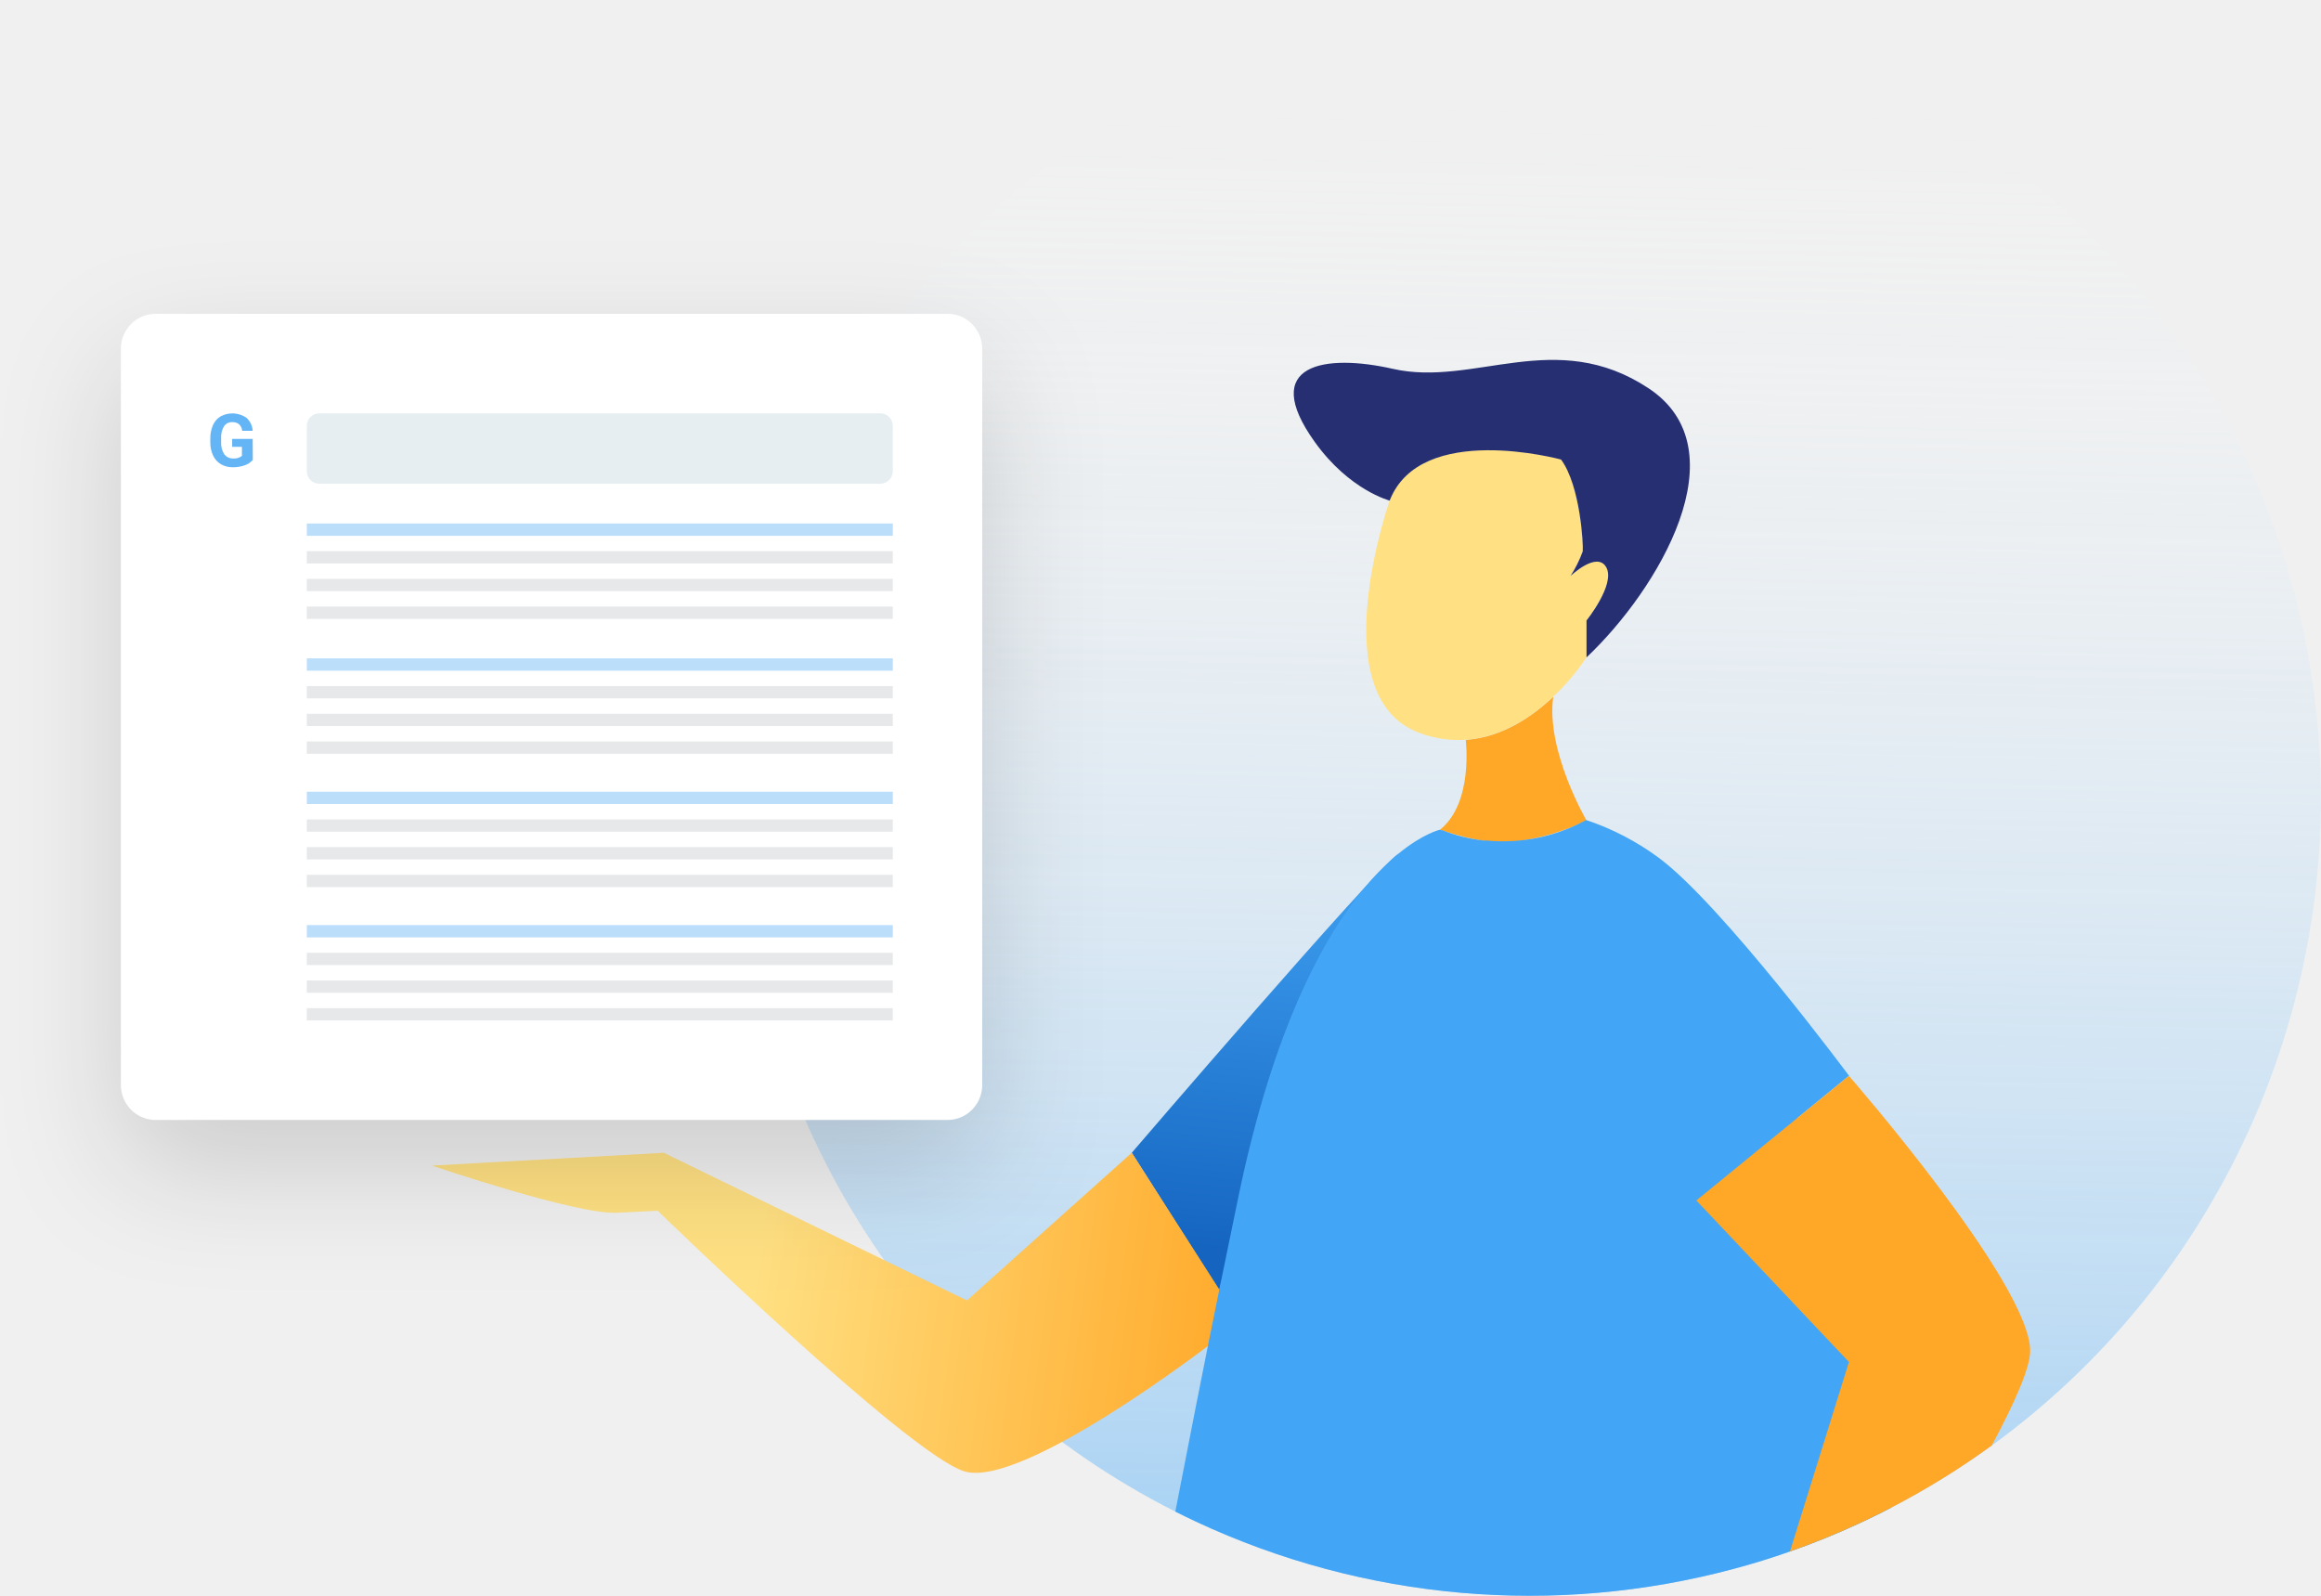
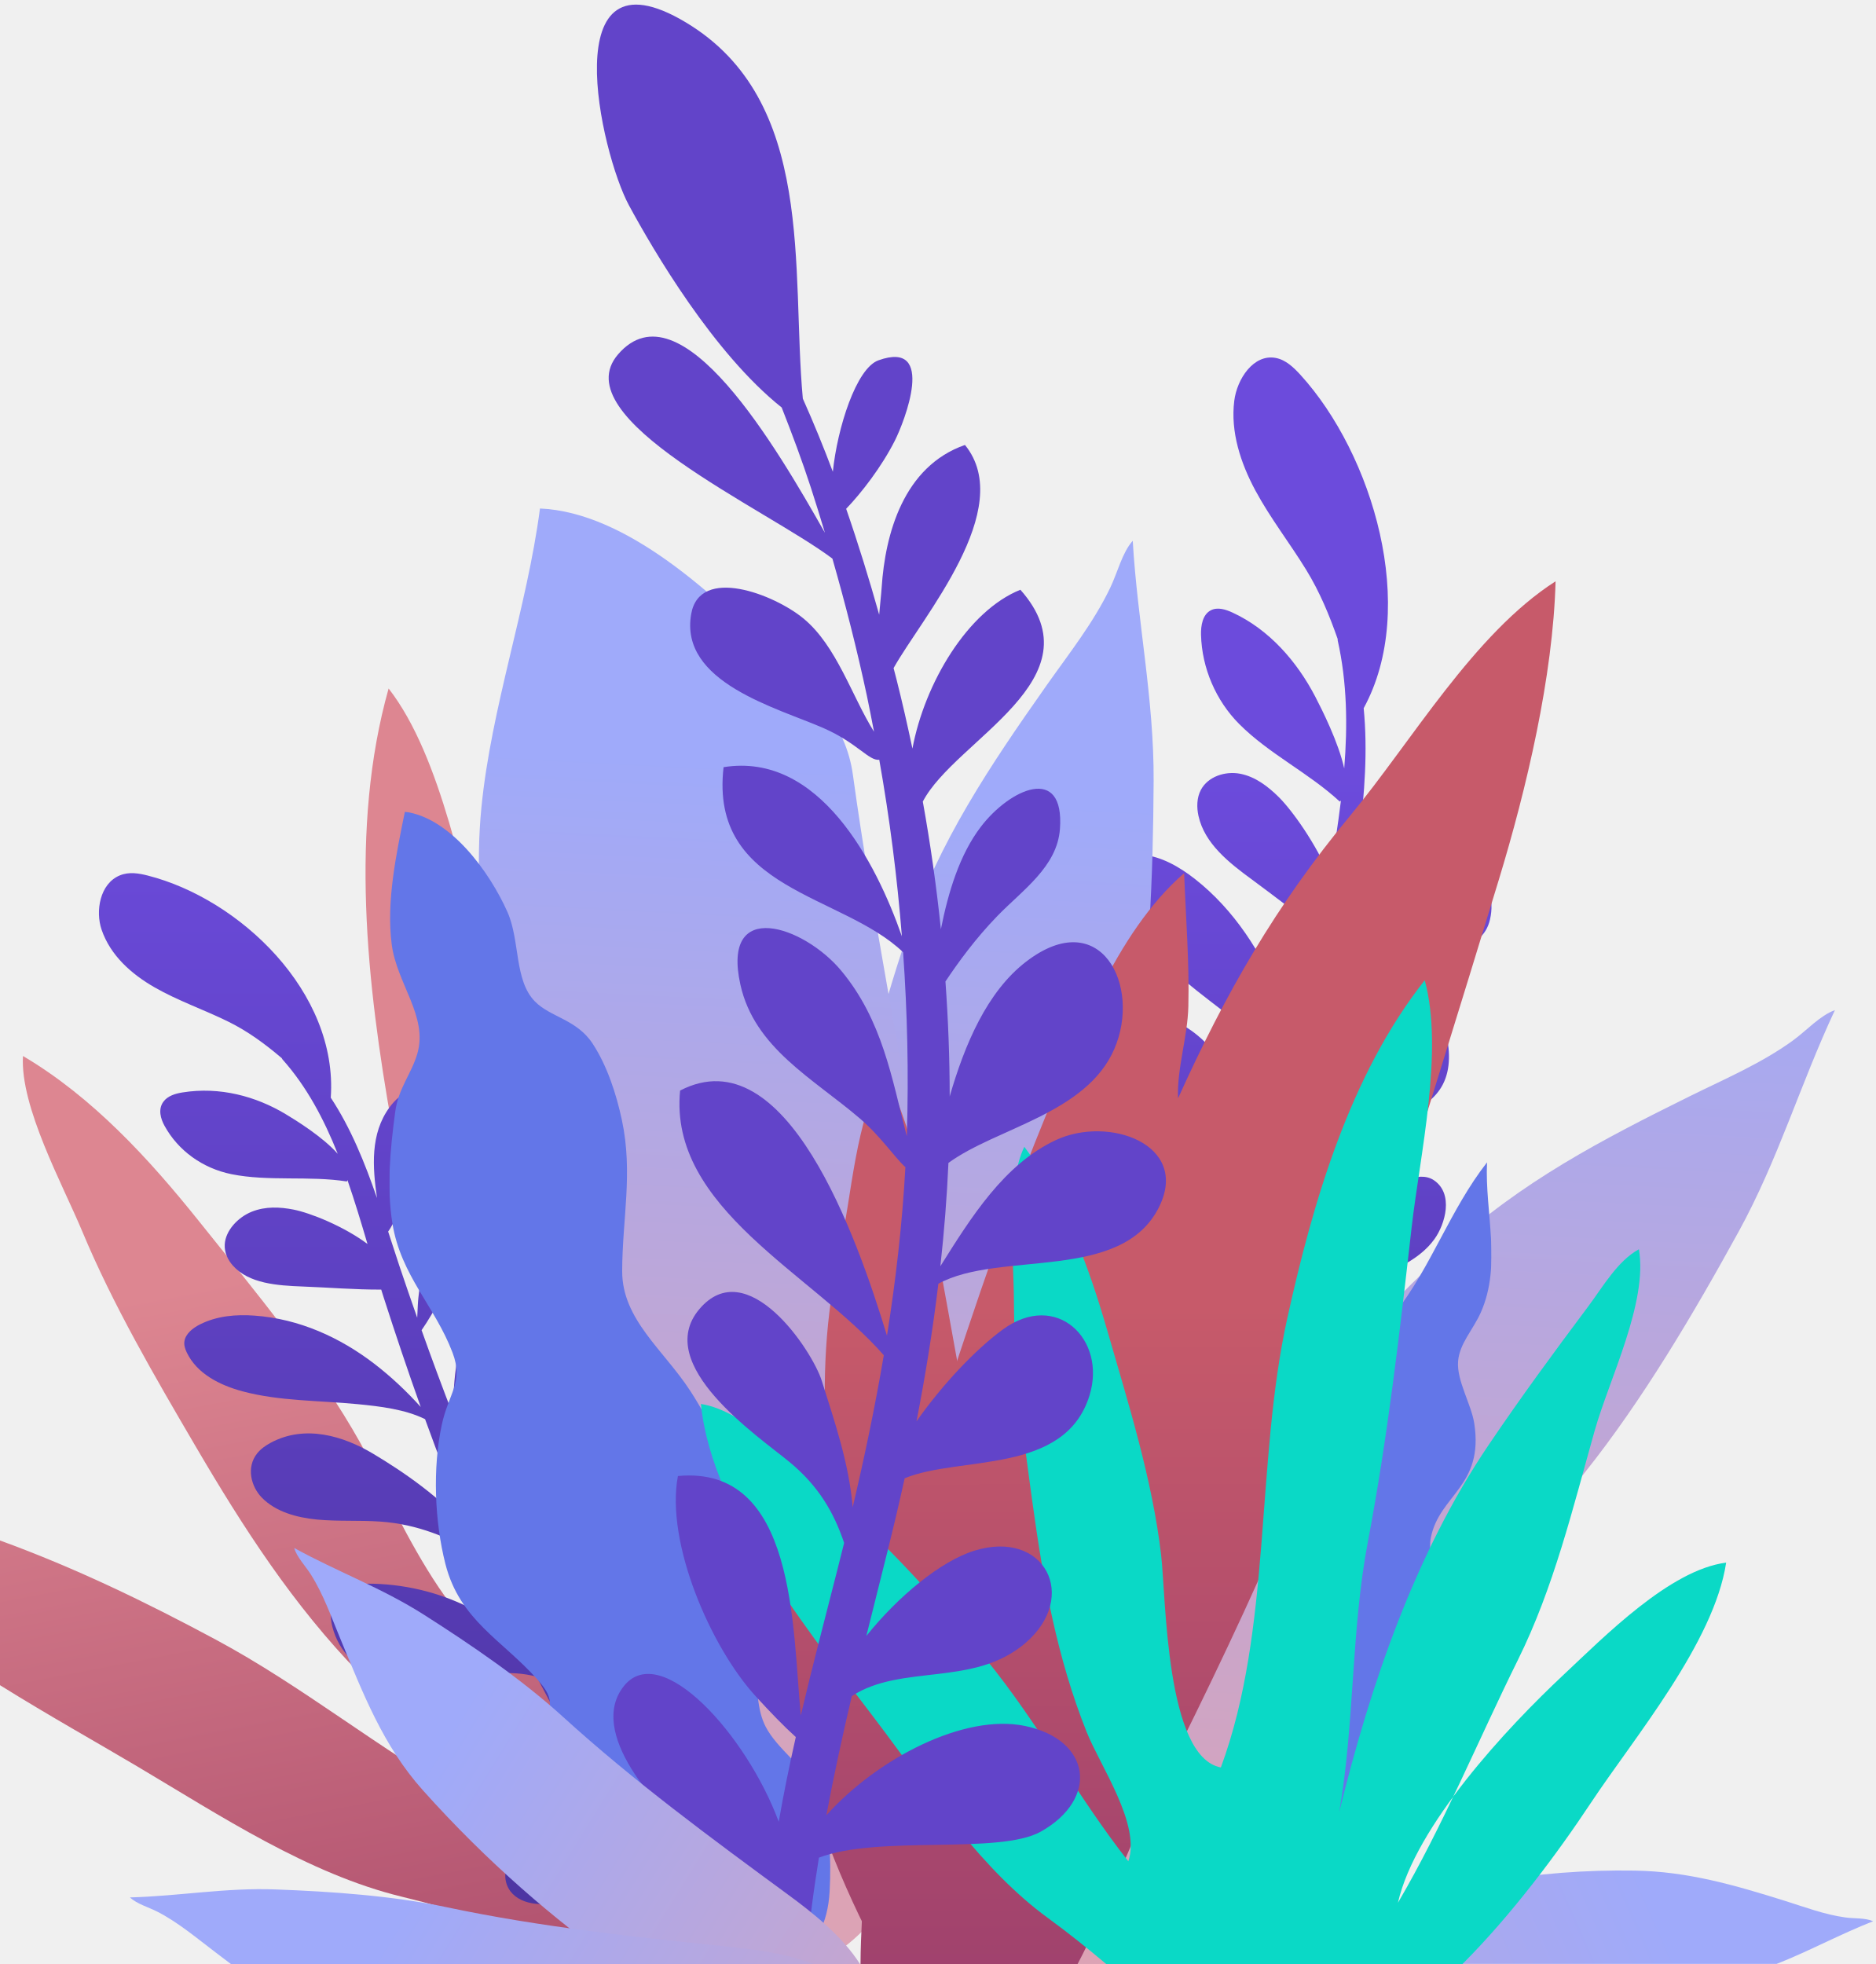
- <svg xmlns="http://www.w3.org/2000/svg" xmlns:xlink="http://www.w3.org/1999/xlink" fill="none" height="132" viewBox="0 0 192 132" width="192">
-   <filter id="a" color-interpolation-filters="sRGB" filterUnits="userSpaceOnUse" height="86.682" width="91.252" x="0" y="19.96">
-     <feFlood flood-opacity="0" result="BackgroundImageFix" />
-     <feColorMatrix in="SourceAlpha" type="matrix" values="0 0 0 0 0 0 0 0 0 0 0 0 0 0 0 0 0 0 127 0" />
-     <feOffset dy="4" />
-     <feGaussianBlur stdDeviation="5" />
-     <feColorMatrix type="matrix" values="0 0 0 0 0 0 0 0 0 0 0 0 0 0 0 0 0 0 0.15 0" />
-     <feBlend in2="BackgroundImageFix" mode="normal" result="effect1_dropShadow" />
-     <feBlend in="SourceGraphic" in2="effect1_dropShadow" mode="normal" result="shape" />
-   </filter>
-   <linearGradient id="b" gradientUnits="userSpaceOnUse" x1="126.788" x2="124.512" y1="7.167" y2="137.263">
-     <stop offset="0" stop-color="#fff" stop-opacity="0" />
-     <stop offset="1" stop-color="#64b5f6" stop-opacity=".6" />
+ <svg xmlns="http://www.w3.org/2000/svg" xmlns:xlink="http://www.w3.org/1999/xlink" fill="none" height="312" viewBox="0 0 298 312" width="298">
+   <linearGradient id="a">
+     <stop offset="0" stop-color="#9faafa" />
+     <stop offset="1" stop-color="#dca3b5" />
  </linearGradient>
-   <linearGradient id="c">
-     <stop offset="0" stop-color="#42a5f5" />
-     <stop offset="1" stop-color="#1565c0" />
+   <linearGradient id="b" gradientUnits="userSpaceOnUse" x1="239.976" x2="79.759" xlink:href="#a" y1="250.567" y2="321.384" />
+   <linearGradient id="c" gradientUnits="userSpaceOnUse" x1="-72.809" x2="-40.475" y1="224.241" y2="392.706">
+     <stop offset="0" stop-color="#dd8691" />
+     <stop offset="1" stop-color="#9c395f" />
  </linearGradient>
-   <linearGradient id="d" gradientUnits="userSpaceOnUse" x1="106.231" x2="102.383" xlink:href="#c" y1="68.209" y2="103.452" />
-   <linearGradient id="e">
-     <stop offset="0" stop-color="#ffe082" />
-     <stop offset="1" stop-color="#ffa726" />
+   <linearGradient id="d">
+     <stop offset="0" stop-color="#6c4bdc" />
+     <stop offset="1" stop-color="#402b8a" />
  </linearGradient>
-   <linearGradient id="f" gradientUnits="userSpaceOnUse" x1="62.534" x2="104.455" xlink:href="#e" y1="105.322" y2="110.833" />
-   <linearGradient id="g" gradientUnits="userSpaceOnUse" x1="9417.78" x2="9420.77" xlink:href="#e" y1="2544.52" y2="2315.66" />
-   <linearGradient id="h" gradientUnits="userSpaceOnUse" x1="14987.3" x2="15780.5" xlink:href="#e" y1="4075.82" y2="4075.82" />
-   <linearGradient id="i" gradientUnits="userSpaceOnUse" x1="42948.6" x2="48847.7" xlink:href="#c" y1="15103.6" y2="20773.6" />
-   <linearGradient id="j" gradientUnits="userSpaceOnUse" x1="23009.9" x2="22606.5" xlink:href="#e" y1="12265.9" y2="9747.27" />
-   <path d="m191.995 66c-.007 12.129-3.325 24.023-9.592 34.377-6.266 10.354-15.239 18.769-25.936 24.324-.626.33-1.262.646-1.903.951-.288.143-.571.275-.864.408-1.827.845-3.702 1.603-5.625 2.275-1.514.534-3.07 1.018-4.64 1.435-14.832 3.982-30.579 2.601-44.505-3.904-.571-.27-1.141-.544-1.702-.829-10.427-5.258-19.272-13.227-25.622-23.085-6.349-9.857-9.973-21.244-10.496-32.985-.523-11.741 2.073-23.41 7.52-33.801 5.447-10.391 13.548-19.128 23.465-25.307 9.918-6.179 21.291-9.577 32.947-9.842 11.655-.265 23.17 2.612 33.353 8.334 10.184 5.722 18.667 14.081 24.574 24.214 5.907 10.133 9.022 21.672 9.025 33.425z" fill="url(#b)" />
-   <path d="m100.854 106.742-7.231-11.387s20.031-23.344 22.035-24.723c0 0-10.103 17.088-14.804 36.11z" fill="url(#d)" />
-   <path d="m93.623 95.355-13.633 12.217-25.08-12.217-19.188 1.059s11.952 4.072 15.315 3.904l3.368-.168s20.596 20.02 25.333 21.547c4.736 1.527 20.294-10.445 20.294-10.445l.903-4.474z" fill="url(#f)" />
-   <path d="m131.241 67.868c-1.895.925-3.932 1.517-6.024 1.751-2.419.366-6.095-.988-6.095-.988 2.777-2.204 2.131-7.401 2.131-7.401l.061-.03c2.964-.229 5.443-1.924 7.175-3.563-.626 4.449 2.752 10.231 2.752 10.231z" fill="url(#g)" />
-   <path d="m131.241 51.315v3.054c-.79 1.187-1.711 2.278-2.747 3.253-1.732 1.644-4.211 3.339-7.175 3.563-1.347.104-2.699-.096-3.959-.585-8.079-3.054-2.398-19.216-2.398-19.216 2.565-6.577 14.178-3.395 14.178-3.395 1.555 1.868 1.853 7.086 1.793 7.595-.259.715-.598 1.398-1.01 2.036 0 0 2.206-2.097 2.964-.703.757 1.395-1.646 4.398-1.646 4.398z" fill="url(#h)" />
-   <path d="m131.241 54.379v-3.054s2.398-2.978 1.641-4.383c-.758-1.405-2.964.702-2.964.702.412-.638.751-1.321 1.01-2.036.06-.509-.192-5.431-1.793-7.595 0 0-11.613-3.181-14.178 3.395 0 0-3.323-.85-6.186-4.836-4.681-6.521.909-7.32 6.448-6.062 6.721 1.527 13.457-3.482 21.157 1.609s.798 16.66-5.135 22.26z" fill="#262f72" />
-   <g filter="url(#a)">
-     <path d="m78.384 25.96h-65.516c-1.584 0-2.868 1.294-2.868 2.891v60.9c0 1.597 1.284 2.891 2.868 2.891h65.516c1.584 0 2.868-1.294 2.868-2.891v-60.9c0-1.597-1.284-2.891-2.868-2.891z" fill="#fff" />
+   <linearGradient id="e" gradientUnits="userSpaceOnUse" x1="1.51" x2="1.51" xlink:href="#d" y1="121.754" y2="378.97" />
+   <linearGradient id="f" gradientUnits="userSpaceOnUse" x1="-135.671" x2="-135.671" xlink:href="#d" y1="121.662" y2="379.056" />
+   <linearGradient id="g" gradientUnits="userSpaceOnUse" x1="25.241" x2="16.208" xlink:href="#a" y1="119.884" y2="295.775" />
+   <linearGradient id="h" gradientUnits="userSpaceOnUse" x1="99.541" x2="90.512" xlink:href="#a" y1="129.531" y2="305.624" />
+   <linearGradient id="i" gradientUnits="userSpaceOnUse" x1="-17.019" x2="-26.053" xlink:href="#a" y1="114.129" y2="290.344" />
+   <linearGradient id="j">
+     <stop offset="0" stop-color="#c75a6a" />
+     <stop offset="1" stop-color="#7b2b71" />
+   </linearGradient>
+   <linearGradient id="k" gradientUnits="userSpaceOnUse" x1="26.848" x2="26.848" xlink:href="#j" y1="207.282" y2="413.462" />
+   <linearGradient id="l" gradientUnits="userSpaceOnUse" x1="-24.698" x2="-24.698" xlink:href="#j" y1="207.372" y2="413.376" />
+   <linearGradient id="m" gradientUnits="userSpaceOnUse" x1="41.859" x2="148.125" xlink:href="#a" y1="322.217" y2="388.042" />
+   <linearGradient id="n" gradientUnits="userSpaceOnUse" x1="35.191" x2="141.47" xlink:href="#a" y1="350.126" y2="415.804" />
+   <mask id="o" height="15" maskUnits="userSpaceOnUse" width="99" x="199" y="297">
+     <path clip-rule="evenodd" d="m282.234 311.99h-82.896c3.044-1.099 6.166-2.039 8.935-3.538 2.48-1.34 3.716-3.689 6.387-3.079 14.46-5.898 29.413-8.456 45.03-8.21 8.414.131 15.878 2.302 23.888 4.813 3.173.995 6.275 2.178 9.581 2.629 1.462.199 3.157.047 4.411.601-5.282 2.075-10.095 4.714-15.336 6.784z" fill="#fff" fill-rule="evenodd" />
+   </mask>
+   <mask id="p" height="203" maskUnits="userSpaceOnUse" width="159" x="0" y="109">
+     <path clip-rule="evenodd" d="m0 267.707v-22.988c11.915 4.342 22.971 9.684 34.282 15.752 13.775 7.392 26.042 17.46 39.597 25.053-.465-7.395-11.848-14.658-16.72-19.654-10.535-10.796-18.522-23.192-26.124-36.174-6.408-10.946-13.083-22.368-17.966-34.076-3.086-7.405-9.904-19.793-9.419-27.863 11.037 6.513 20.056 16.356 28.021 26.319 8.911 11.147 18.673 22.787 25.654 35.291 3.998 7.164 15.514 35.159 25.953 32.954-1.107-28.062-16.104-55.908-21.035-83.597-3.961-22.242-6.746-47.227-.507-69.348 8.526 10.97 11.894 31.11 15.678 44.269 5.545 19.279 11.112 38.689 15.206 58.328 3.531 16.945 10.904 32.785 14.659 49.566-3.788-24.614-5.5-50.834-.526-75.269 2.175-10.692 4.667-20.887 7.349-31.431 1.186-4.673 1.861-10.264 4.763-13.871 5.457 8.615 4.25 24.972 5.447 35.039 1.803 15.164 4.248 30.478 3.227 45.791-1.122 16.849-1.058 34.627-3.369 51.365-2.527-14.785 6.397-38.675 12.47-52.099 4.325-9.559 10.99-26.149 20.328-31.483 3.707 14.929-3.408 37.436-6.241 52.022-3.108 16.009-8.818 37.109-17.554 51.072-4.749 7.587-12.584 15.598-21.184 19.323h-13.289c-4.05-1.052-7.84-2.427-9.222-2.889-8.71-2.912-16.64-5.621-25.573-7.782-14.911-3.605-29.037-12.97-42.143-20.744-6.465-3.835-14.12-8.108-21.762-12.876z" fill="#fff" fill-rule="evenodd" />
+   </mask>
+   <mask id="q" height="236" maskUnits="userSpaceOnUse" width="60" x="177" y="56">
+     <path clip-rule="evenodd" d="m226.897 138.117c5.595-2.708 11.284 1.457 9.807 7.945-1.246 5.47-8.072 5.021-12.607 6.29-5.601 1.568-7.961 3.995-11.4 5.786-.634 5.57-1.202 11.149-1.693 16.733 2.457-5.99 6.511-11.981 9.984-14.689 6.179-4.816 9.787 3.445 9.118 9.066-.733 6.145-6.233 7.527-10.891 9.716-3.586 1.684-7.052 4.16-8.988 5.677-.208 2.909-.401 5.821-.563 8.736-.124 2.266-.235 4.531-.334 6.797 2.384-4.513 5.967-8.507 9.703-10.601 2.196-1.23 6.261-3.767 8.754-2.084 3.168 2.139 1.821 6.954.088 9.356-4.287 5.943-13.953 6.564-18.816 10.834-.171 5.752-.243 11.506-.193 17.26 1.755-5.269 5.528-10.933 8.059-13.512 2.35-2.393 5.927-4.338 8.954-2.896 3.34 1.591 3.77 6.488 1.901 9.68-1.871 3.191-5.239 5.134-8.343 7.145-3.297 2.138-6.927 6.078-10.421 7.521.078 2.705.173 5.41.313 8.116.023.496.066.99.095 1.485.786-1.388 1.65-2.655 2.24-3.558 1.862-2.852 4.345-5.588 7.656-6.391 3.31-.802 7.423 1.193 7.759 4.585.281 2.841-2.073 5.32-4.653 6.54-2.578 1.219-5.482 1.61-8.086 2.777-1.638.734-3.027 1.926-4.406 2.995.53 6.063 1.252 12.089 2.052 18.104 1.897-3.877 6.611-8.922 7.84-9.851 2.19-1.652 4.845-2.929 7.575-2.692 2.732.238 5.41 2.406 5.467 5.15.059 2.842-2.546 5.072-5.224 6.019-1.681.596-12.166 5.093-15.1 5.543.801 5.858 1.634 11.717 2.37 17.612.271 2.169-2.681 2.993-3.348.826-2.278-7.384-3.774-15.081-4.826-22.851-1.799-.754-3.669-2.58-5.628-3.114-3.419-.932-7.063-.929-10.401-2.114-3.339-1.183-6.498-4.14-6.216-7.673.077-.976.428-1.942 1.063-2.688 2.011-2.356 5.817-1.698 8.618-.375 4.46 2.106 8.997 5.825 11.869 10.282-.538-4.928-.934-9.86-1.266-14.738-.286-.396-.57-.793-.851-1.184-1.372-1.901-2.804-3.857-4.831-5.031-1.638-.948-3.536-1.308-5.354-1.833-2.551-.737-5.001-1.823-7.26-3.218-2.423-1.5-4.73-3.506-5.601-6.219-.869-2.715.231-6.2 2.914-7.16 1.896-.679 4.004.018 5.788.953 5.18 2.722 9.109 7.425 11.844 12.599 1.212 2.295 2.227 4.703 3.105 7.16-.375-6.237-.571-12.49-.614-18.744-1.595-1.81-3.476-3.255-5.632-4.439-2.826-1.55-5.65-3.1-8.474-4.65-2.731-1.496-5.509-3.031-7.652-5.292-3.309-3.488-4.784-8.626-3.835-13.34.371-1.838 1.259-3.785 3-4.478 2-.797 4.216.37 5.968 1.625 5.18 3.709 9.487 8.599 12.628 14.135.965 1.7 2.758 5.033 4.025 8.392.079-5.659.277-11.316.58-16.962-3.089-5.58-6.499-10.654-11.652-14.691-2.894-2.268-6.092-4.132-8.929-6.468-2.838-2.335-5.369-5.27-6.312-8.824-.737-2.781-.066-6.345 2.577-7.472.843-.36 1.787-.423 2.701-.362 6.283.404 10.911 6.022 13.824 11.608 2.985 5.722 6.787 14.036 8.073 21.415.469-7.282 1.116-14.555 1.905-21.812-2.133-3.491-5.522-6.403-8.53-8.885-5.249-4.331-11.018-8.071-15.553-13.186-2.863-3.227-5.271-7.263-5.166-11.596.016-.696.108-1.417.484-1.99.704-1.068 2.151-1.278 3.409-1.163 3.103.283 5.965 1.92 8.46 3.873 6.217 4.865 10.695 11.817 13.659 19.24 1.464 3.668 2.615 7.484 3.503 11.35.789-7.007 1.693-14.001 2.68-20.975.069-.481.143-.963.215-1.445-3.752-2.513-7.34-5.403-10.974-8.062-3.641-2.663-7.54-5.713-8.509-10.119-.304-1.376-.277-2.876.375-4.124 1.12-2.141 3.88-3.03 6.251-2.574 2.372.456 4.395 1.99 6.111 3.689 2.167 2.144 5.972 7.478 8.105 12.634.656-3.999 1.297-8.029 1.787-12.067l-.183.167c-4.931-4.57-11.253-7.574-15.991-12.338-3.701-3.723-5.913-8.889-6.052-14.139-.04-1.492.248-3.256 1.582-3.925 1.062-.532 2.339-.124 3.415.372 5.793 2.668 10.233 7.736 13.171 13.398 1.051 2.026 3.67 7.223 4.581 11.366.551-6.835.459-13.656-1.036-20.339l-.008-.241c-1.315-3.74-2.82-7.424-5.009-10.99-2.601-4.233-5.678-8.173-8.039-12.547-2.358-4.373-3.994-9.341-3.378-14.273.439-3.519 3.086-7.471 6.573-6.827 1.607.297 2.87 1.512 3.97 2.721 11.451 12.591 18.764 36.912 10.018 52.925.656 6.757.136 13.566-.696 20.377 1.615-5.299 3.68-10.863 8.442-13.175 5.6-2.721 7.439 2.872 6.063 7.749-1.459 5.175-4.041 4.799-8.057 6.942-3.396 1.812-5.834 4.183-7.293 4.883-.304 2.191-.612 4.381-.897 6.568-.428 3.296-.833 6.594-1.22 9.893.667-1.281 1.3-2.535 1.638-3.08 3.154-5.08 6.653-11.82 12.282-14.544z" fill="#fff" fill-rule="evenodd" />
+   </mask>
+   <mask id="r" height="174" maskUnits="userSpaceOnUse" width="110" x="15" y="138">
+     <path clip-rule="evenodd" d="m120.067 311.998h-3.563c-4.44-4.264-8.419-9.076-12.091-14.138-1.816.355-4.109-.074-5.977.532-3.257 1.057-6.34 2.945-9.627 3.767-3.287.823-7.114.196-8.25-2.651-.314-.786-.393-1.707-.146-2.605.786-2.844 4.263-4.309 7.15-4.748 4.595-.698 9.884-.202 14.05 1.719-2.374-3.488-4.628-7.055-6.808-10.613-.396-.155-.79-.312-1.182-.465-1.9-.744-3.873-1.5-6.046-1.348-1.757.123-3.503.83-5.247 1.369-2.445.758-4.943 1.194-7.399 1.296-2.635.108-5.369-.231-7.162-1.857-1.792-1.625-2.217-4.86-.32-6.983 1.341-1.5 3.397-2.058 5.272-2.265 5.443-.602 10.6.962 14.929 3.505 1.922 1.127 3.716 2.442 5.417 3.866-2.747-4.576-5.345-9.254-7.816-14.016-2.055-.558-4.21-.69-6.497-.479-2.995.276-5.988.554-8.983.831-2.895.267-5.843.532-8.538-.088-4.158-.956-7.407-4.12-8.438-8.218-.401-1.596-.407-3.544.796-4.975 1.385-1.647 3.714-1.9 5.686-1.847 5.829.156 11.38 1.665 16.194 4.275 1.477.799 4.292 2.42 6.671 4.334-2.135-4.369-4.168-8.797-6.11-13.272-4.785-2.669-9.648-4.784-15.583-5.204-3.331-.236-6.763-.006-10.075-.324-3.312-.318-6.596-1.253-8.779-3.483-1.706-1.744-2.526-4.817-.726-7.047.574-.712 1.348-1.247 2.145-1.675 5.477-2.941 11.581-1.041 16.22 1.723 4.756 2.832 11.21 7.222 15.17 12.197-2.436-5.809-4.72-11.705-6.876-17.664-3.165-1.566-7.166-2.038-10.68-2.38-6.128-.595-12.467-.472-18.297-2.035-3.68-.986-7.289-2.826-8.888-6.194-.256-.54-.46-1.14-.364-1.772.18-1.18 1.324-2.091 2.434-2.654 2.737-1.39 5.796-1.618 8.668-1.416 7.156.503 13.653 3.501 19.052 7.643 2.667 2.047 5.127 4.372 7.383 6.867-2.06-5.767-4.015-11.582-5.894-17.427-.131-.402-.255-.81-.382-1.215-4.155.019-8.316-.334-12.429-.487-4.118-.153-8.605-.465-11.143-3.333-.792-.895-1.353-2.056-1.286-3.349.116-2.217 2.105-4.324 4.29-5.202 2.184-.878 4.494-.755 6.609-.343 2.669.519 7.966 2.627 11.779 5.467-1.001-3.397-2.027-6.812-3.184-10.152l-.092.224c-5.953-.944-12.474.03-18.338-1.161-4.583-.932-8.466-3.738-10.628-7.68-.615-1.119-1.058-2.62-.188-3.821.692-.955 1.932-1.305 3.037-1.483 5.942-.956 11.672.62 16.365 3.43 1.677 1.006 5.917 3.625 8.302 6.32-2.193-5.51-4.926-10.68-8.794-15.016l-.099-.181c-2.57-2.18-5.277-4.217-8.519-5.811-3.849-1.893-7.989-3.313-11.688-5.436-3.699-2.121-7.018-5.074-8.416-9.165-.998-2.919-.296-7.311 2.906-8.623 1.476-.605 3.019-.329 4.421.027 14.595 3.701 30.251 18.516 29.081 35.288 3.184 4.826 5.395 10.302 7.342 15.941-.696-4.887-1.113-10.211 2.017-14.443 3.682-4.98 7.416-1.654 8.15 2.788.779 4.712-1.554 5.761-4.118 9.477-2.17 3.144-3.313 6.22-4.274 7.51.594 1.832 1.187 3.667 1.796 5.487.921 2.742 1.863 5.473 2.82 8.197.065-1.327.112-2.614.187-3.203.693-5.518 1.031-12.483 4.736-17.479 3.682-4.967 10.12-4.727 11.395 1 1.074 4.827-4.879 8.017-8.224 11.336-4.131 4.096-5.186 7.174-7.4 10.323 1.631 4.587 3.323 9.148 5.079 13.673-.251-5.852.85-12.533 2.735-16.401 3.356-6.881 9.627-2.431 11.248 2.215 1.771 5.077-2.347 8.981-5.439 13.065-2.38 3.145-4.351 6.831-5.398 8.993.957 2.333 1.925 4.66 2.923 6.973.776 1.797 1.565 3.586 2.364 5.37.261-4.685 1.739-9.595 4.088-13.127 1.381-2.08 3.834-6.122 6.6-6.125 3.515-.005 4.249 4.375 3.716 7.108-1.316 6.764-9.257 12.241-11.714 18.023 2.095 4.487 4.274 8.925 6.556 13.299-.565-4.938.424-11.223 1.564-14.503 1.056-3.046 3.329-6.385 6.453-6.848 3.445-.513 5.717 3.008 5.376 6.417-.341 3.408-2.436 6.638-4.281 9.782-1.959 3.342-3.499 8.232-5.896 11.145 1.12 2.028 2.253 4.047 3.424 6.043.215.368.443.724.661 1.088.124-1.469.363-2.885.51-3.88.467-3.145 1.504-6.523 3.995-8.849 2.488-2.327 6.749-2.929 8.353-.511 1.344 2.028.315 5.142-1.394 7.41-1.708 2.267-4.014 4.067-5.765 6.308-1.1 1.41-1.812 3.039-2.563 4.571 2.807 4.362 5.764 8.595 8.782 12.782.096-3.947 2.124-10.244 2.805-11.591 1.209-2.396 2.96-4.747 5.364-5.978 2.405-1.233 5.517-.96 6.631 1.109 1.157 2.143-.181 5.196-2.08 7.306-1.189 1.325-8.315 10.192-10.624 12.053 2.958 4.066 5.943 8.116 8.861 12.242.345.488.354 1.042.161 1.525z" fill="#fff" fill-rule="evenodd" />
+   </mask>
+   <mask id="s" height="199" maskUnits="userSpaceOnUse" width="53" x="131" y="85">
+     <path clip-rule="evenodd" d="m132.764 232.933c-2.06-28.981 2.017-56.939 11.388-84.476 5.05-14.837 13.131-26.83 22.12-39.594 3.563-5.058 7.412-9.883 10.096-15.484 1.188-2.477 1.891-5.567 3.581-7.474.749 12.92 3.39 25.073 3.318 38.201-.082 14.799-.651 30.715-3.238 45.255-4.413 24.806-6.216 49.878-8.014 74.974-.891 12.427-2.94 30.773-15.884 37.011-4.946 2.384-11.345 1.894-16.828 1.57-5.606-11.463-2.617-24.863-4.795-36.91-.932-5.156-4.342-8.685-1.744-13.074z" fill="#fff" fill-rule="evenodd" />
+   </mask>
+   <mask id="t" height="152" maskUnits="userSpaceOnUse" width="131" x="161" y="160">
+     <path clip-rule="evenodd" d="m196.753 311.998h-34.878c1.442-11.701 9.599-21.489 13.188-32.404 1.638-4.984.318-9.72 4.7-12.339 12.013-26.488 28.943-49.138 50.34-68.882 11.529-10.638 24.375-17.323 38.386-24.252 5.553-2.747 11.246-5.15 16.286-8.793 2.229-1.612 4.322-3.994 6.721-4.861-5.503 11.727-8.974 23.684-15.301 35.203-7.133 12.982-15.226 26.715-24.444 38.271-15.725 19.715-29.275 40.913-42.833 62.135-3.189 4.99-7.245 11.031-12.165 15.922z" fill="#fff" fill-rule="evenodd" />
+   </mask>
+   <mask id="u" height="232" maskUnits="userSpaceOnUse" width="76" x="76" y="80">
+     <path clip-rule="evenodd" d="m128.231 311.998h-13.255c-1.278-.741-2.13-1.858-2.315-3.438-7.152-18.264-15.981-35.627-19.419-55.184-1.92-10.925-5.17-21.7-6.796-32.634-1.945-13.078-2.481-26.356-4.638-39.441-2.838-17.208-7.052-35.549-5.334-52.991 1.574-15.999 7.208-31.594 9.308-47.531 13.887.605 27.878 13.937 37.127 23.182 5.987 5.985 11.432 10.751 12.587 19.155 5.996 43.574 18.355 89.278 15.048 133.514-1.241 16.589-1.478 41.149-16.256 52.533-1.43 1.1-3.615 2.104-6.058 2.835z" fill="#fff" fill-rule="evenodd" />
+   </mask>
+   <mask id="v" height="184" maskUnits="userSpaceOnUse" width="176" x="61" y="128">
+     <path clip-rule="evenodd" d="m61.86 128.949h175.078v183.05h-175.078z" fill="#fff" fill-rule="evenodd" />
+   </mask>
+   <mask id="w" height="220" maskUnits="userSpaceOnUse" width="112" x="136" y="92">
+     <path clip-rule="evenodd" d="m136.703 311.999c.016-4.84.452-9.793.462-14.289.048-21.414 2.589-44.762 9.413-65.091 6.11-18.196 11.885-36.625 19.155-54.376 5.395-13.176 11.366-29.965 22.38-39.533.263 6.998.837 14.162.669 21.17-.115 4.885-1.842 9.901-1.635 14.598 7.581-16.759 15.466-30.569 27.351-44.913 9.776-11.797 19.623-28.885 32.623-37.223-.402 15.134-4.618 32.963-9.033 47.465-6.196 20.352-12.559 40.731-18.865 61.04-9.532 30.695-22.81 58.808-37.299 87.457-2.853 5.64-6.22 15.134-10.734 23.695z" fill="#fff" fill-rule="evenodd" />
+   </mask>
+   <mask id="x" height="142" maskUnits="userSpaceOnUse" width="42" x="119" y="170">
+     <path clip-rule="evenodd" d="m140.244 312c-.541-1.173-1.075-2.322-1.63-3.397-5.84-11.322-10.893-24.347-12.856-36.952-1.756-11.28-3.754-22.592-4.775-33.955-.759-8.434-2.204-18.934.993-26.999 2.055 3.623 4.321 7.251 6.152 10.997 1.277 2.612 1.738 5.734 3.134 8.157-.587-10.924-.204-20.372 2.146-31.2 1.932-8.902 2.452-20.619 7.036-28.579 3.932 8.103 6.589 18.673 8.229 27.538 2.302 12.443 4.522 24.945 6.754 37.396 3.371 18.817 4.058 37.296 4.252 56.389.05 4.906 1.435 13.521.496 20.605z" fill="#fff" fill-rule="evenodd" />
+   </mask>
+   <mask height="157" maskUnits="userSpaceOnUse" width="164" x="111" y="155">
+     <path clip-rule="evenodd" d="m166.469 304.689c-10.369-7.57-18.283-19.336-25.919-29.549-10.617-14.199-27.429-34.125-29.203-52.107 7.05 1.054 15.277 9.878 20.383 14.298 9.315 8.067 17.153 16.759 24.944 26.293 8.276 10.13 14.53 21.845 22.571 32.06 2.011-5.863-4.457-15.124-6.622-20.548-4.679-11.721-6.878-23.86-8.59-36.327-1.446-10.511-2.941-21.475-2.961-32.087-.011-6.711-1.309-18.467 1.655-24.545 6.44 8.572 10.254 19.072 13.215 29.323 3.314 11.47 7.125 23.593 8.512 35.493.793 6.816.718 32.135 9.492 33.784 8.142-22.032 5.478-48.355 10.545-71.326 4.07-18.45 9.929-38.644 21.842-53.73 3.073 11.212-.782 27.85-2.075 39.228-1.897 16.672-3.818 33.451-6.949 49.933-2.705 14.225-2.086 28.826-4.564 42.993 4.966-20.229 12.048-41.033 23.726-58.31 5.109-7.561 10.304-14.635 15.757-21.92 2.416-3.23 4.728-7.331 8.127-9.187 1.457 8.407-4.72 20.655-7.023 28.815-3.468 12.292-6.488 24.905-12.188 36.406-6.27 12.655-11.919 26.408-19.069 38.596 2.786-12.231 17.341-27.821 26.339-36.243 6.407-5.995 16.876-16.669 25.804-17.794-1.923 12.72-14.636 27.823-21.503 38.182-5.375 8.108-12.604 17.795-20.382 25.579h-56.607c-2.966-2.495-5.979-4.917-9.257-7.31z" fill="#fff" fill-rule="evenodd" />
+   </mask>
+   <mask height="312" maskUnits="userSpaceOnUse" width="92" x="94" y="0">
+     <path clip-rule="evenodd" d="m127.975 311.999h-6.723c.114-3.545.378-7.088.757-10.629-3.037-3.294-7.957-6.239-12.395-9.869-5.087-4.161-16.449-16.3-10.476-23.687 5.889-7.282 19.482 7.837 24.573 21.588.781-4.495 1.7-8.983 2.711-13.455-1.928-1.741-4.043-3.932-6.372-6.479-7.161-7.822-14.355-24.434-12.355-34.988 18.771-1.763 18.172 24.018 19.518 38.038 1.812-7.711 3.834-15.382 5.774-22.992.377-1.473.747-2.947 1.112-4.422-1.619-4.796-4.025-9.018-8.709-12.876-4.963-4.085-21.75-15.417-14.3-24.249 7.555-8.955 17.922 6.472 19.468 11.403 2.062 6.562 4.338 13.183 4.898 20.073 1.893-8.04 3.576-16.089 4.944-24.165-11.276-12.917-34.207-23.343-32.358-42.044 16.85-8.753 28.103 23.285 32.863 38.936 1.412-8.877 2.431-17.79 2.926-26.77-1.711-1.539-3.901-4.873-7.208-7.711-7.438-6.377-16.77-11.2-19.003-21.277-3.07-13.832 10.087-9.348 16.014-2.224 6.531 7.848 8.041 17.058 10.417 26.3.004-.115.01-.229.014-.343.304-9.663.08-19.299-.597-28.885-9.717-9.323-30.793-9.778-28.52-29.399 15.153-2.442 24.202 15.045 28.325 26.867-.747-9.409-1.943-18.765-3.592-28.042-1.646.208-3.52-2.693-8.853-5.031-7.422-3.254-22.973-7.252-21.019-18.155 1.372-7.656 13.171-3.113 17.846.753 5.273 4.359 7.666 12.348 11.191 17.975-.369-1.907-.729-3.819-1.134-5.72-1.563-7.317-3.411-14.582-5.475-21.781-10.613-7.984-42.825-22.279-34.045-32.453 9.901-11.471 25.271 14.97 32.853 28.347-.721-2.399-1.457-4.794-2.232-7.176-1.397-4.299-2.985-8.521-4.633-12.72-10.838-8.632-20.371-24.937-24.258-32.106-4.516-8.334-12.063-41.718 9.035-29.071 20.729 12.426 16.694 39.308 18.581 59.764 1.705 3.811 3.293 7.691 4.767 11.617.715-6.952 3.709-16.431 7.244-17.7 9.263-3.321 4.102 9.79 2.617 12.738-2.11 4.188-5.359 8.376-7.745 10.846 1.934 5.588 3.67 11.222 5.245 16.821.139-1.681.324-3.226.394-4.305.554-8.488 3.452-19.241 13.236-22.655 8.239 10.132-6.845 27.407-11.341 35.447.155.601.315 1.203.467 1.802.923 3.637 1.748 7.305 2.527 10.983 1.951-10.422 8.791-21.872 17.151-25.231 12.611 14.218-10.356 23.779-15.502 33.65 1.208 6.714 2.169 13.48 2.872 20.278 1.186-5.946 2.978-11.85 6.329-16.25 4.638-6.089 13.344-10.009 12.584.327-.442 5.999-5.928 9.691-9.92 13.801-3.51 3.612-6.246 7.394-8.268 10.422.437 6.075.668 12.168.674 18.267 2.389-8.276 5.936-16.651 12.148-21.419 11.83-9.077 18.343 3.837 14.007 13.872-4.455 10.313-18.766 12.554-26.355 18.106-.241 5.488-.678 10.956-1.281 16.409 4.871-7.754 10.138-16.228 18.381-20.054 8.384-3.892 21.228.702 16.392 10.583-5.928 12.109-25.336 6.902-35.091 12.254-.882 7.309-2.059 14.592-3.475 21.862 4.12-5.872 9.429-11.463 13.72-14.597 8.51-6.219 16.508 1.569 13.771 10.464-3.906 12.696-20.687 9.565-29.37 13.179-.856 3.881-1.768 7.76-2.738 11.64-1.119 4.48-2.248 8.946-3.351 13.407 4.998-6.243 11.776-11.876 17.16-13.544 11.168-3.464 16.706 7.326 8.084 14.691-8.196 6.999-19.628 3.24-27.552 8.405-1.481 6.299-2.857 12.601-4.041 18.93 8.115-9.037 21.886-16.175 31.512-14.195 10.586 2.178 11.801 11.585 2.575 16.784-6.631 3.738-25.766.512-35.272 4.148-.908 5.598-1.637 11.223-2.118 16.893z" fill="#fff" fill-rule="evenodd" />
+   </mask>
+   <mask id="y" height="67" maskUnits="userSpaceOnUse" width="91" x="46" y="245">
+     <path clip-rule="evenodd" d="m136.614 312h-38.574c-9.823-6.949-20.548-16.062-30.889-27.629-6.312-7.06-9.476-15.36-13.097-24.07-1.436-3.452-2.658-6.975-4.655-10.152-.883-1.406-2.237-2.76-2.664-4.239 6.849 3.776 13.918 6.338 20.608 10.601 7.542 4.807 15.499 10.222 22.098 16.228 11.259 10.246 23.496 19.241 35.749 28.242 3.773 2.772 8.574 6.511 11.424 11.019z" fill="#fff" fill-rule="evenodd" />
+   </mask>
+   <mask id="z" height="12" maskUnits="userSpaceOnUse" width="110" x="20" y="300">
+     <path clip-rule="evenodd" d="m36.678 311.999c-.809-.613-1.621-1.231-2.44-1.85-2.984-2.255-5.822-4.679-9.151-6.414-1.472-.767-3.323-1.253-4.442-2.313 7.813-.203 15.199-1.567 23.123-1.268 8.93.336 18.525.989 27.251 2.837 14.886 3.153 29.983 4.731 45.095 6.307 3.925.409 8.826 1.042 13.107 2.701z" fill="#fff" fill-rule="evenodd" />
+   </mask>
+   <g mask="url(#o)">
+     <path clip-rule="evenodd" d="m-.365 311.99h543.677v-342.611h-543.677z" fill="url(#b)" fill-rule="evenodd" />
  </g>
-   <path d="m20.912 38.044c-.182.207-.415.362-.677.448-.312.109-.64.162-.97.158-.342.008-.68-.076-.98-.244-.283-.166-.51-.414-.651-.713-.161-.344-.242-.72-.237-1.099v-.295c-.009-.386.065-.77.217-1.125.131-.301.349-.555.626-.728.335-.183.714-.269 1.094-.248.381.021.748.147 1.062.365.301.278.482.663.505 1.074h-.863c-.02-.207-.113-.401-.263-.545-.159-.123-.356-.184-.555-.173-.135-.008-.269.02-.39.08-.121.06-.225.15-.302.262-.177.308-.26.662-.237 1.018v.275c-.022.358.068.714.258 1.018.087.116.202.209.333.27.131.061.275.089.42.081.256.022.51-.054.712-.214v-.748h-.808v-.657h1.697z" fill="#64b5f6" />
-   <path d="m72.829 34.191h-46.424c-.566 0-1.025.463-1.025 1.033v3.757c0 .571.459 1.033 1.025 1.033h46.424c.566 0 1.025-.463 1.025-1.033v-3.757c0-.571-.459-1.033-1.025-1.033z" fill="#e7eef2" />
-   <path d="m73.855 43.303h-48.474v1.018h48.474z" fill="#bbdefb" />
-   <g fill="#e7e8e9">
-     <path d="m73.855 45.593h-48.474v1.018h48.474z" />
-     <path d="m73.855 47.884h-48.474v1.018h48.474z" />
-     <path d="m73.855 50.174h-48.474v1.018h48.474z" />
+   <g mask="url(#p)">
+     <path clip-rule="evenodd" d="m0 311.998h542.928v-339.582h-542.928z" fill="url(#c)" fill-rule="evenodd" />
  </g>
-   <path d="m73.855 54.46h-48.474v1.018h48.474z" fill="#bbdefb" />
-   <path d="m73.855 56.751h-48.474v1.018h48.474z" fill="#e7e8e9" />
-   <path d="m73.855 59.042h-48.474v1.018h48.474z" fill="#e7e8e9" />
-   <path d="m73.855 61.332h-48.474v1.018h48.474z" fill="#e7e8e9" />
-   <path d="m73.855 65.491h-48.474v1.018h48.474z" fill="#bbdefb" />
-   <path d="m73.855 67.782h-48.474v1.018h48.474z" fill="#e7e8e9" />
-   <path d="m73.855 70.072h-48.474v1.018h48.474z" fill="#e7e8e9" />
-   <path d="m73.855 72.363h-48.474v1.018h48.474z" fill="#e7e8e9" />
-   <path d="m73.855 76.522h-48.474v1.018h48.474z" fill="#bbdefb" />
-   <path d="m73.855 78.812h-48.474v1.018h48.474z" fill="#e7e8e9" />
-   <path d="m73.855 81.103h-48.474v1.018h48.474z" fill="#e7e8e9" />
-   <path d="m73.855 83.393h-48.474v1.018h48.474z" fill="#e7e8e9" />
-   <path d="m148.707 92.459c3.453 10.364 6.013 22.361 7.761 32.242-.627.33-1.263.646-1.904.951-.288.143-.571.275-.864.408-1.827.845-3.702 1.603-5.625 2.275-1.514.535-3.07 1.018-4.64 1.435-14.832 3.982-30.579 2.601-44.505-3.904-.571-.27-1.141-.544-1.702-.829 1.01-5.228 2.212-11.372 3.621-18.29.511-2.507 1.048-5.117 1.61-7.828 2.894-13.891 7.044-21.455 10.473-25.553l.035-.041c.651-.779 1.357-1.51 2.111-2.189.021-.025.044-.047.07-.066.172-.153.344-.295.505-.433 2.066-1.695 3.469-2.006 3.469-2.006l.126.046h.071c1.097.436 2.247.722 3.419.85h.197.03c.748.072 1.501.084 2.252.036h.045c2.084-.134 4.114-.725 5.948-1.731 2.151.717 4.177 1.77 6.004 3.12 5.221 3.864 15.739 18.03 15.739 18.03z" fill="url(#i)" />
-   <path d="m167.94 111.802c-.031 1.415-1.308 4.286-3.176 7.768-2.636 1.917-5.411 3.632-8.302 5.131-.626.33-1.262.646-1.903.951-.288.143-.571.275-.864.408-1.828.845-3.702 1.603-5.625 2.275l4.878-15.673-12.623-13.362 8.377-6.841 4.246-3.466s15.123 17.337 14.992 22.809z" fill="url(#j)" />
+   <g mask="url(#q)">
+     <path clip-rule="evenodd" d="m.399 311.958h542.433v-339.243h-542.433z" fill="url(#e)" fill-rule="evenodd" />
+   </g>
+   <g mask="url(#r)">
+     <path clip-rule="evenodd" d="m.173 311.998h542.388v-339.48h-542.388z" fill="url(#f)" fill-rule="evenodd" />
+   </g>
+   <g mask="url(#s)">
+     <path clip-rule="evenodd" d="m.442 311.901h541.123v-339.036h-541.123z" fill="url(#g)" fill-rule="evenodd" />
+   </g>
+   <g mask="url(#t)">
+     <path clip-rule="evenodd" d="m.252 311.998h542.622v-339.423h-542.622z" fill="url(#h)" fill-rule="evenodd" />
+   </g>
+   <g mask="url(#u)">
+     <path clip-rule="evenodd" d="m0 311.998h543.078v-339.658h-543.078z" fill="url(#i)" fill-rule="evenodd" />
+   </g>
+   <g clip-rule="evenodd" fill="#6376e8" fill-rule="evenodd" mask="url(#v)">
+     <path d="m195.639 314.763c-11.464-9.26 4.377-23.763 4.667-33.159.102-3.346-.782-6.763-.532-10.266.358-5.011 2.586-9.243 3.333-13.909.603-3.753-.247-7.29.158-11.446.869-8.906 6.739-11.851 10.363-18.021 3.37-5.74 3.41-13.506 8.024-19.415 5.722-7.324 8.726-16.407 14.578-23.893-.367 7.962 2.374 16.244-.983 23.829-1.211 2.736-3.38 4.921-3.615 7.761-.253 3.061 2.1 6.833 2.569 9.871 1.553 10.02-5.561 11.358-6.898 18.169-.696 3.542 2.052 10.05 2.05 14.048-.006 6.781-.566 13.631-4.648 19.335-1.587 2.221-4.222 3.573-4.707 6.284-.647 3.615 1.392 8.472.838 12.456-1.075 7.715-7.711 11.033-10.022 16.562-2 4.789-2.208 13.708-10.933 12.938-4.088-.36-5.363-3.26-4.242-11.144z" />
+     <path d="m114.268 312.964c-9.395-7.846-24.883-23.776-26.756-36.789-.814-5.654 1.143-5.681-2.138-9.371-5.606-6.303-12.333-9.399-14.616-18.352-1.725-6.757-2.05-15.258-.579-22.104 1.071-4.984 3.494-6.754 1.718-11.45-2.801-7.406-8.214-12.233-9.56-20.559-.931-5.757-.336-11.848.437-17.646.518-3.898 2.584-6.05 3.532-9.341 1.702-5.911-3.267-11.077-4.077-17.32-.886-6.822.722-14.347 2.089-21.083 7.293.946 13.518 9.677 16.299 15.939 2.023 4.56 1.047 10.84 4.369 14.211 2.489 2.526 6.633 2.821 9.178 6.717 2.305 3.526 3.765 8.05 4.632 12.126 1.793 8.414.06 15.679.043 23.991-.018 7.683 6.609 12.534 10.834 19.048 6.266 9.655 9.432 20.689 10.726 32.042.737 6.458-1.459 16.034 1.218 21.252 1.882 3.671 6.256 6.352 8.117 10.457 2.143 4.727 2.337 10.569 2.062 15.703-.566 10.496-8.006 13.695-17.525 12.529z" />
+   </g>
+   <g mask="url(#w)">
+     <path clip-rule="evenodd" d="m-.18 311.999h543.184v-339.244h-543.184z" fill="url(#k)" fill-rule="evenodd" />
+   </g>
+   <g mask="url(#x)">
+     <path clip-rule="evenodd" d="m.202 312h542.791v-338.956h-542.791z" fill="url(#l)" fill-rule="evenodd" />
+   </g>
+   <path clip-rule="evenodd" d="m166.469 304.689c-10.369-7.57-18.283-19.336-25.919-29.549-10.617-14.199-27.429-34.125-29.203-52.107 7.05 1.054 15.277 9.878 20.383 14.298 9.315 8.067 17.153 16.759 24.944 26.293 8.276 10.13 14.53 21.845 22.571 32.06 2.011-5.863-4.457-15.124-6.622-20.548-4.679-11.721-6.878-23.86-8.59-36.327-1.446-10.511-2.941-21.475-2.961-32.087-.011-6.711-1.309-18.467 1.655-24.545 6.44 8.572 10.254 19.072 13.215 29.323 3.314 11.47 7.125 23.593 8.512 35.493.793 6.816.718 32.135 9.492 33.784 8.142-22.032 5.478-48.355 10.545-71.326 4.07-18.45 9.929-38.644 21.842-53.73 3.073 11.212-.782 27.85-2.075 39.228-1.897 16.672-3.818 33.451-6.949 49.933-2.705 14.225-2.086 28.826-4.564 42.993 4.966-20.229 12.048-41.033 23.726-58.31 5.109-7.561 10.304-14.635 15.757-21.92 2.416-3.23 4.728-7.331 8.127-9.187 1.457 8.407-4.72 20.655-7.023 28.815-3.468 12.292-6.488 24.905-12.188 36.406-6.27 12.655-11.919 26.408-19.069 38.596 2.786-12.231 17.341-27.821 26.339-36.243 6.407-5.995 16.876-16.669 25.804-17.794-1.923 12.72-14.636 27.823-21.503 38.182-5.375 8.108-12.604 17.795-20.382 25.579h-56.607c-2.966-2.495-5.979-4.917-9.257-7.31z" fill="#0ad9c6" fill-rule="evenodd" />
+   <path clip-rule="evenodd" d="m127.975 311.999h-6.723c.114-3.545.378-7.088.757-10.629-3.037-3.294-7.957-6.239-12.395-9.869-5.087-4.161-16.449-16.3-10.476-23.687 5.889-7.282 19.482 7.837 24.573 21.588.781-4.495 1.7-8.983 2.711-13.455-1.928-1.741-4.043-3.932-6.372-6.479-7.161-7.822-14.355-24.434-12.355-34.988 18.771-1.763 18.172 24.018 19.518 38.038 1.812-7.711 3.834-15.382 5.774-22.992.377-1.473.747-2.947 1.112-4.422-1.619-4.796-4.025-9.018-8.709-12.876-4.963-4.085-21.75-15.417-14.3-24.249 7.555-8.955 17.922 6.472 19.468 11.403 2.062 6.562 4.338 13.183 4.898 20.073 1.893-8.04 3.576-16.089 4.944-24.165-11.276-12.917-34.207-23.343-32.358-42.044 16.85-8.753 28.103 23.285 32.863 38.936 1.412-8.877 2.431-17.79 2.926-26.77-1.711-1.539-3.901-4.873-7.208-7.711-7.438-6.377-16.77-11.2-19.003-21.277-3.07-13.832 10.087-9.348 16.014-2.224 6.531 7.848 8.041 17.058 10.417 26.3.004-.115.01-.229.014-.343.304-9.663.08-19.299-.597-28.885-9.717-9.323-30.793-9.778-28.52-29.399 15.153-2.442 24.202 15.045 28.325 26.867-.747-9.409-1.943-18.765-3.592-28.042-1.646.208-3.52-2.693-8.853-5.031-7.422-3.254-22.973-7.252-21.019-18.155 1.372-7.656 13.171-3.113 17.846.753 5.273 4.359 7.666 12.348 11.191 17.975-.369-1.907-.729-3.819-1.134-5.72-1.563-7.317-3.411-14.582-5.475-21.781-10.613-7.984-42.825-22.279-34.045-32.453 9.901-11.471 25.271 14.97 32.853 28.347-.721-2.399-1.457-4.794-2.232-7.176-1.397-4.299-2.985-8.521-4.633-12.72-10.838-8.632-20.371-24.937-24.258-32.106-4.516-8.334-12.063-41.718 9.035-29.071 20.729 12.426 16.694 39.308 18.581 59.764 1.705 3.811 3.293 7.691 4.767 11.617.715-6.952 3.709-16.431 7.244-17.7 9.263-3.321 4.102 9.79 2.617 12.738-2.11 4.188-5.359 8.376-7.745 10.846 1.934 5.588 3.67 11.222 5.245 16.821.139-1.681.324-3.226.394-4.305.554-8.488 3.452-19.241 13.236-22.655 8.239 10.132-6.845 27.407-11.341 35.447.155.601.315 1.203.467 1.802.923 3.637 1.748 7.305 2.527 10.983 1.951-10.422 8.791-21.872 17.151-25.231 12.611 14.218-10.356 23.779-15.502 33.65 1.208 6.714 2.169 13.48 2.872 20.278 1.186-5.946 2.978-11.85 6.329-16.25 4.638-6.089 13.344-10.009 12.584.327-.442 5.999-5.928 9.691-9.92 13.801-3.51 3.612-6.246 7.394-8.268 10.422.437 6.075.668 12.168.674 18.267 2.389-8.276 5.936-16.651 12.148-21.419 11.83-9.077 18.343 3.837 14.007 13.872-4.455 10.313-18.766 12.554-26.355 18.106-.241 5.488-.678 10.956-1.281 16.409 4.871-7.754 10.138-16.228 18.381-20.054 8.384-3.892 21.228.702 16.392 10.583-5.928 12.109-25.336 6.902-35.091 12.254-.882 7.309-2.059 14.592-3.475 21.862 4.12-5.872 9.429-11.463 13.72-14.597 8.51-6.219 16.508 1.569 13.771 10.464-3.906 12.696-20.687 9.565-29.37 13.179-.856 3.881-1.768 7.76-2.738 11.64-1.119 4.48-2.248 8.946-3.351 13.407 4.998-6.243 11.776-11.876 17.16-13.544 11.168-3.464 16.706 7.326 8.084 14.691-8.196 6.999-19.628 3.24-27.552 8.405-1.481 6.299-2.857 12.601-4.041 18.93 8.115-9.037 21.886-16.175 31.512-14.195 10.586 2.178 11.801 11.585 2.575 16.784-6.631 3.738-25.766.512-35.272 4.148-.908 5.598-1.637 11.223-2.118 16.893z" fill="#6244c9" fill-rule="evenodd" />
+   <g mask="url(#y)">
+     <path clip-rule="evenodd" d="m-.062 312h543.034v-338.838h-543.034z" fill="url(#m)" fill-rule="evenodd" />
+   </g>
+   <g mask="url(#z)">
+     <path clip-rule="evenodd" d="m.055 311.999h542.388v-339.244h-542.388z" fill="url(#n)" fill-rule="evenodd" />
+   </g>
</svg>
